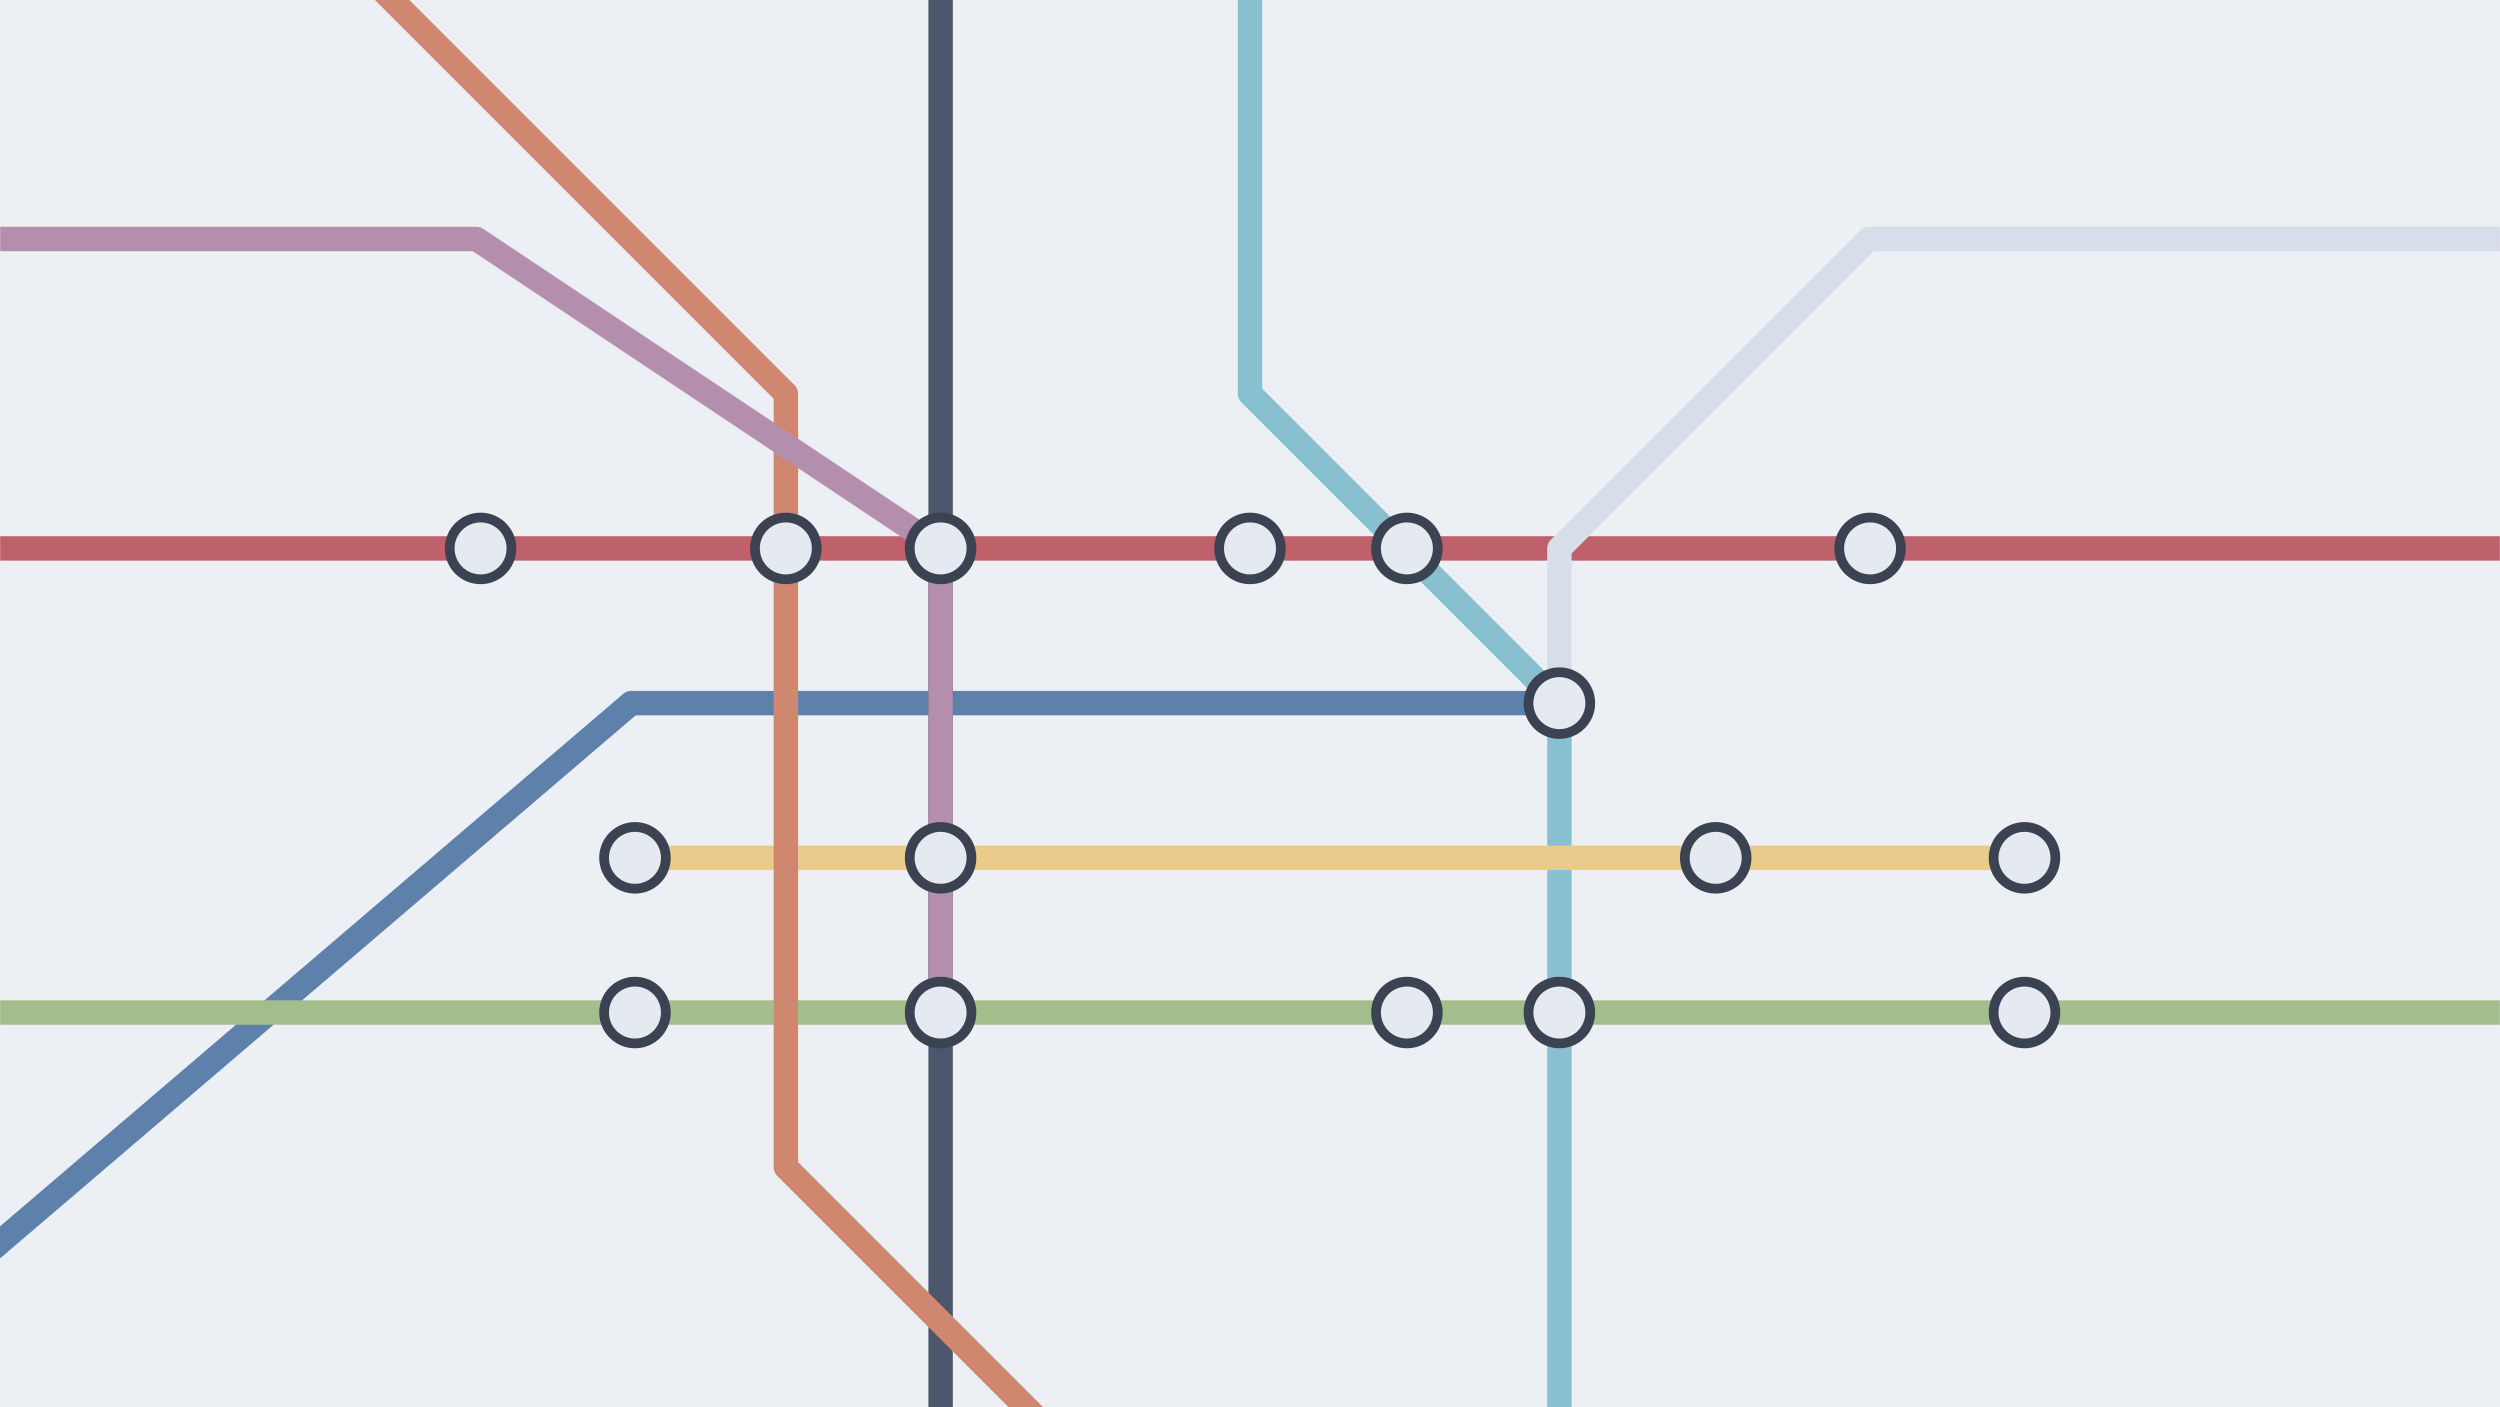
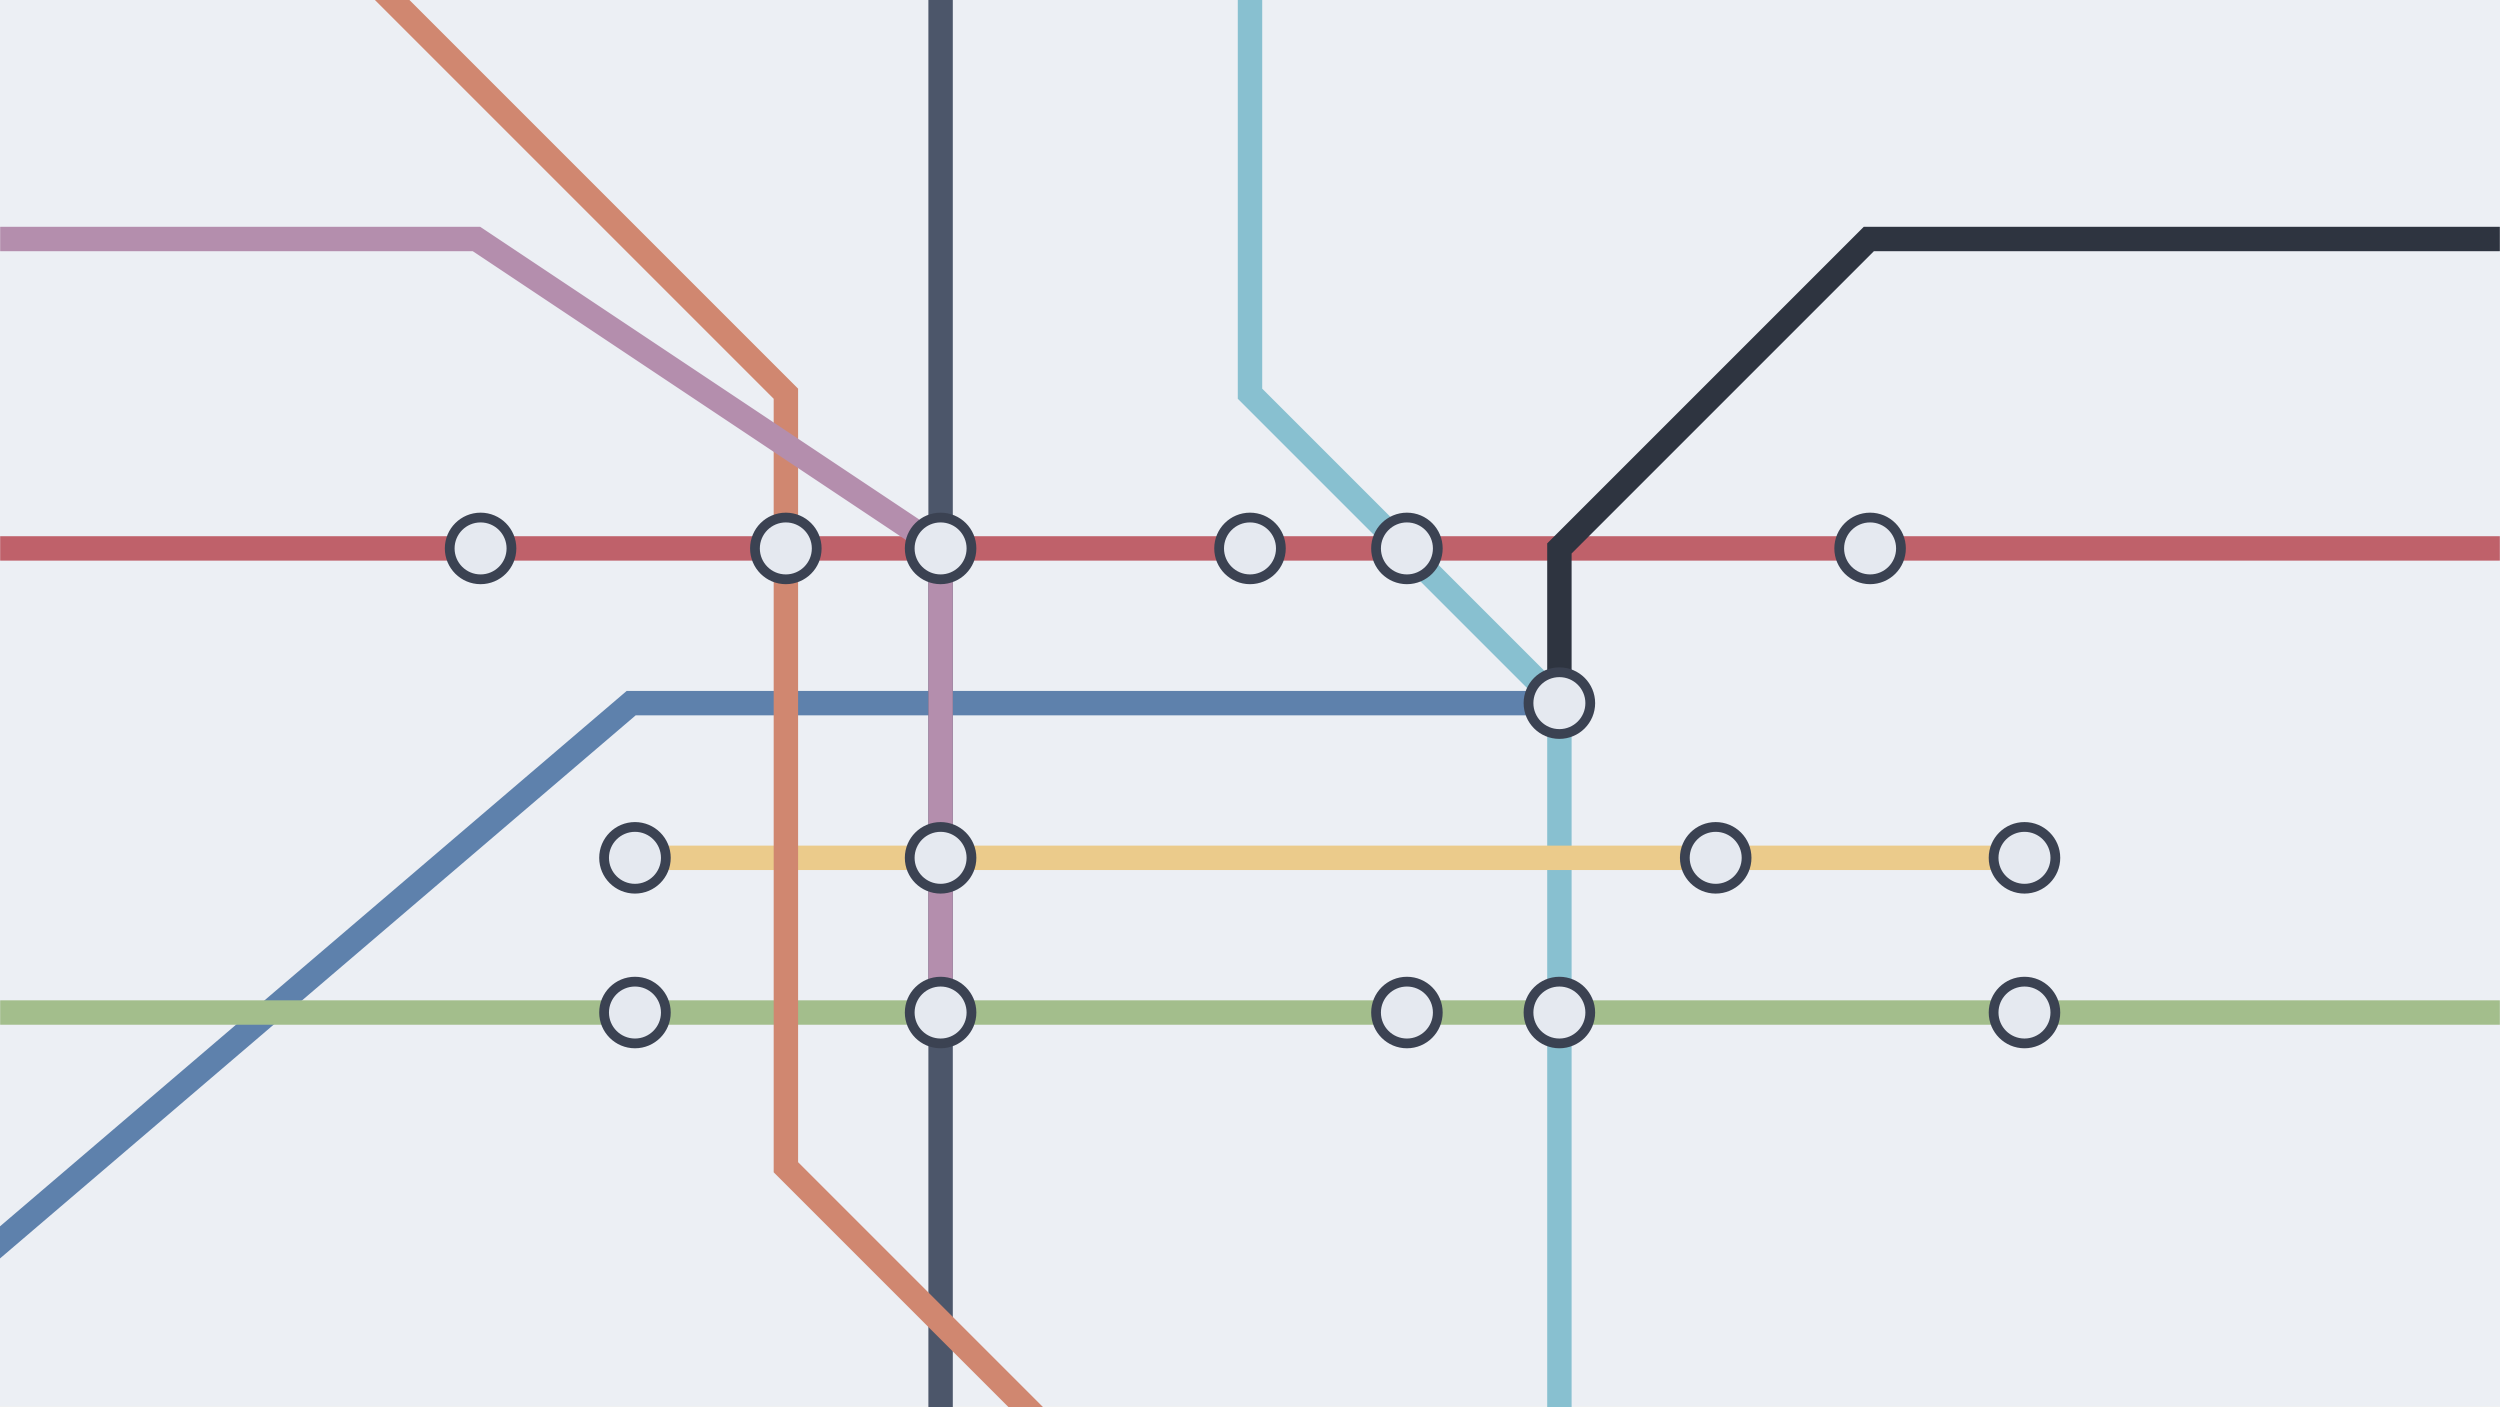
<svg xmlns="http://www.w3.org/2000/svg" width="5120" height="2880" viewBox="0 0 5120 2880" version="1.1" id="svg1">
  <defs id="defs1" />
  <rect id="rect1" width="5120" height="2880" x="0" y="0" style="fill:#eceff4;fill-opacity:1" />
-   <line x1="25.347" y1="1123.169" x2="5094.653" y2="1123.169" stroke="#e32017" stroke-width="50.693" stroke-linecap="round" id="line1" style="stroke-linecap:square;stroke-width:50;stroke-dasharray:none;stroke:#bf616a;stroke-opacity:1" />
-   <polyline points="-6,426 200,250 500,250" stroke="#003688" stroke-width="8" fill="none" stroke-linecap="round" stroke-linejoin="round" id="polyline1" transform="matrix(6.336634,0,0,6.336634,25.3466,-144.1582)" style="stroke-linecap:square;stroke-width:7.891;stroke-dasharray:none;stroke:#5e81ac;stroke-opacity:1" />
-   <polyline points="400,0 400,150 500,250 500,500" stroke="#0098d4" stroke-width="8" fill="none" stroke-linecap="round" stroke-linejoin="round" id="polyline2" transform="matrix(6.336634,0,0,6.336634,25.3466,-144.1582)" style="stroke-linecap:square;stroke-width:7.891;stroke-dasharray:none;stroke:#88c0d0;stroke-opacity:1" />
-   <line x1="1926.337" y1="-144.158" x2="1926.337" y2="3024.159" stroke="#000000" stroke-width="50.693" stroke-linecap="round" id="line2" style="stroke-linecap:square;stroke-width:50;stroke-dasharray:none;stroke:#4c566a;stroke-opacity:1" />
-   <polyline points="0,350 350,350 500,350 800,350" stroke="#00782a" stroke-width="8" fill="none" stroke-linecap="round" stroke-linejoin="round" id="polyline3" transform="matrix(6.336634,0,0,6.336634,25.3466,-144.1582)" style="stroke-linecap:square;stroke-width:7.891;stroke-dasharray:none;stroke:#a3be8c;stroke-opacity:1" />
-   <polyline points="205,300 350,300 450,300 645,300" stroke="#ffd300" stroke-width="8" fill="none" stroke-linecap="round" stroke-linejoin="round" id="polyline4" transform="matrix(6.336634,0,0,6.336634,25.3466,-144.1582)" style="stroke-linecap:square;stroke-width:7.891;stroke-dasharray:none;stroke:#ebcb8b;stroke-opacity:1" />
-   <polyline points="100,0 250,150 250,400 350,500" stroke="#b36305" stroke-width="8" fill="none" stroke-linecap="round" stroke-linejoin="round" id="polyline5" transform="matrix(6.336634,0,0,6.336634,25.3466,-144.1582)" style="stroke-linecap:square;stroke-width:7.891;stroke-dasharray:none;stroke:#d08770;stroke-opacity:1" />
-   <polyline points="800,100 600,100 500,200 500,250" stroke="#a0a5a9" stroke-width="8" fill="none" stroke-linecap="round" stroke-linejoin="round" id="polyline6" transform="matrix(6.336634,0,0,6.336634,25.3466,-144.1582)" style="stroke-linecap:square;stroke-width:7.891;stroke-dasharray:none;stroke:#d8dee9;stroke-opacity:1" />
-   <polyline points="0,100 150,100 300,200 300,350" stroke="#9b0056" stroke-width="8" fill="none" stroke-linecap="round" stroke-linejoin="round" id="polyline7" transform="matrix(6.336634,0,0,6.336634,25.3466,-144.1582)" style="stroke-linecap:square;stroke-width:7.891;stroke-dasharray:none;stroke:#b48ead;stroke-opacity:1" />
-   <circle cx="1926.337" cy="1123.169" r="63.238" fill="#ffffff" stroke="#333333" stroke-width="18.971" id="circle8" style="fill:#e5e9f0;fill-opacity:1;stroke:#3b4252;stroke-width:20;stroke-dasharray:none;stroke-opacity:1" />
-   <circle cx="1926.337" cy="1756.832" r="63.238" fill="#ffffff" stroke="#333333" stroke-width="18.971" id="circle9" style="fill:#e5e9f0;fill-opacity:1;stroke:#3b4252;stroke-width:20;stroke-dasharray:none;stroke-opacity:1" />
-   <circle cx="2560" cy="1123.169" r="63.238" fill="#ffffff" stroke="#333333" stroke-width="18.971" id="circle11" style="fill:#e5e9f0;fill-opacity:1;stroke:#3b4252;stroke-width:20;stroke-dasharray:none;stroke-opacity:1" />
-   <circle cx="1926.337" cy="2073.664" r="63.238" fill="#ffffff" stroke="#333333" stroke-width="18.971" id="circle12" style="fill:#e5e9f0;fill-opacity:1;stroke:#3b4252;stroke-width:20;stroke-dasharray:none;stroke-opacity:1" />
-   <circle cx="3193.617" cy="2073.664" r="63.238" fill="#ffffff" stroke="#333333" stroke-width="18.971" id="circle4" style="fill:#e5e9f0;fill-opacity:1;stroke:#3b4252;stroke-width:20;stroke-dasharray:none;stroke-opacity:1" />
-   <circle cx="1300.418" cy="2073.664" r="63.238" fill="#ffffff" stroke="#333333" stroke-width="18.971" id="circle3" style="fill:#e5e9f0;fill-opacity:1;stroke:#3b4252;stroke-width:20;stroke-dasharray:none;stroke-opacity:1" />
-   <circle cx="2881.371" cy="2073.664" r="63.238" fill="#ffffff" stroke="#333333" stroke-width="18.971" id="circle2" style="fill:#e5e9f0;fill-opacity:1;stroke:#3b4252;stroke-width:20;stroke-dasharray:none;stroke-opacity:1" />
-   <circle cx="4146.133" cy="2073.664" r="63.238" fill="#ffffff" stroke="#333333" stroke-width="18.971" id="circle5" style="fill:#e5e9f0;fill-opacity:1;stroke:#3b4252;stroke-width:20;stroke-dasharray:none;stroke-opacity:1" />
-   <circle cx="4146.133" cy="1756.832" r="63.238" fill="#ffffff" stroke="#333333" stroke-width="18.971" id="circle6" style="fill:#e5e9f0;fill-opacity:1;stroke:#3b4252;stroke-width:20;stroke-dasharray:none;stroke-opacity:1" />
-   <circle cx="3513.752" cy="1756.832" r="63.238" fill="#ffffff" stroke="#333333" stroke-width="18.971" id="circle7" style="fill:#e5e9f0;fill-opacity:1;stroke:#3b4252;stroke-width:20;stroke-dasharray:none;stroke-opacity:1" />
-   <circle cx="1300.418" cy="1756.832" r="63.238" fill="#ffffff" stroke="#333333" stroke-width="18.971" id="circle18" style="fill:#e5e9f0;fill-opacity:1;stroke:#3b4252;stroke-width:20;stroke-dasharray:none;stroke-opacity:1" />
-   <circle cx="3829.943" cy="1123.169" r="63.238" fill="#ffffff" stroke="#333333" stroke-width="18.971" id="circle19" style="fill:#e5e9f0;fill-opacity:1;stroke:#3b4252;stroke-width:20;stroke-dasharray:none;stroke-opacity:1" />
-   <circle cx="2881.371" cy="1123.169" r="63.238" fill="#ffffff" stroke="#333333" stroke-width="18.971" id="circle20" style="fill:#e5e9f0;fill-opacity:1;stroke:#3b4252;stroke-width:20;stroke-dasharray:none;stroke-opacity:1" />
-   <circle cx="984.228" cy="1123.169" r="63.238" fill="#ffffff" stroke="#333333" stroke-width="18.971" id="circle21" style="fill:#e5e9f0;fill-opacity:1;stroke:#3b4252;stroke-width:20;stroke-dasharray:none;stroke-opacity:1" />
-   <circle cx="1609.383" cy="1123.169" r="63.238" fill="#ffffff" stroke="#333333" stroke-width="18.971" id="circle22" style="fill:#e5e9f0;fill-opacity:1;stroke:#3b4252;stroke-width:20;stroke-dasharray:none;stroke-opacity:1" />
-   <circle cx="3193.617" cy="1439.998" r="63.238" fill="#ffffff" stroke="#333333" stroke-width="18.971" id="circle23" style="fill:#e5e9f0;fill-opacity:1;stroke:#3b4252;stroke-width:20;stroke-dasharray:none;stroke-opacity:1" />
+   <line x1="25.347" y1="1123.169" x2="5094.653" y2="1123.169" id="line1" style="stroke-linecap:square;stroke-width:50;stroke-dasharray:none;stroke:#bf616a;stroke-opacity:1" />
+   <polyline points="-6,426 200,250 500,250" fill="none" id="polyline1" transform="matrix(6.336634,0,0,6.336634,25.3466,-144.1582)" style="stroke-linecap:square;stroke-width:7.891;stroke-dasharray:none;stroke:#5e81ac;stroke-opacity:1" />
+   <polyline points="400,0 400,150 500,250 500,500" fill="none" id="polyline2" transform="matrix(6.336634,0,0,6.336634,25.3466,-144.1582)" style="stroke-linecap:square;stroke-width:7.891;stroke-dasharray:none;stroke:#88c0d0;stroke-opacity:1" />
+   <line x1="1926.337" y1="-144.158" x2="1926.337" y2="3024.159" id="line2" style="stroke-linecap:square;stroke-width:50;stroke-dasharray:none;stroke:#4c566a;stroke-opacity:1" />
+   <polyline points="0,350 350,350 500,350 800,350" id="polyline3" transform="matrix(6.336634,0,0,6.336634,25.3466,-144.1582)" style="stroke-linecap:square;stroke-width:7.891;stroke-dasharray:none;stroke:#a3be8c;stroke-opacity:1" />
+   <polyline points="205,300 350,300 450,300 645,300" id="polyline4" transform="matrix(6.336634,0,0,6.336634,25.3466,-144.1582)" style="stroke-linecap:square;stroke-width:7.891;stroke-dasharray:none;stroke:#ebcb8b;stroke-opacity:1" />
+   <polyline points="100,0 250,150 250,400 350,500" fill="none" id="polyline5" transform="matrix(6.336634,0,0,6.336634,25.3466,-144.1582)" style="stroke-linecap:square;stroke-width:7.891;stroke-dasharray:none;stroke:#d08770;stroke-opacity:1" />
+   <polyline points="800,100 600,100 500,200 500,250" fill="none" id="polyline6" transform="matrix(6.336634,0,0,6.336634,25.3466,-144.1582)" style="stroke-linecap:square;stroke-width:7.891;stroke-dasharray:none;stroke:#2e3440;stroke-opacity:1" />
+   <polyline points="0,100 150,100 300,200 300,350" fill="none" id="polyline7" transform="matrix(6.336634,0,0,6.336634,25.3466,-144.1582)" style="stroke-linecap:square;stroke-width:7.891;stroke-dasharray:none;stroke:#b48ead;stroke-opacity:1" />
+   <circle cx="1926.337" cy="1123.169" r="63.238" id="circle8" style="fill:#e5e9f0;fill-opacity:1;stroke:#3b4252;stroke-width:20;stroke-dasharray:none;stroke-opacity:1" />
+   <circle cx="1926.337" cy="1756.832" r="63.238" id="circle9" style="fill:#e5e9f0;fill-opacity:1;stroke:#3b4252;stroke-width:20;stroke-dasharray:none;stroke-opacity:1" />
+   <circle cx="2560" cy="1123.169" r="63.238" id="circle11" style="fill:#e5e9f0;fill-opacity:1;stroke:#3b4252;stroke-width:20;stroke-dasharray:none;stroke-opacity:1" />
+   <circle cx="1926.337" cy="2073.664" r="63.238" id="circle12" style="fill:#e5e9f0;fill-opacity:1;stroke:#3b4252;stroke-width:20;stroke-dasharray:none;stroke-opacity:1" />
+   <circle cx="3193.617" cy="2073.664" r="63.238" id="circle4" style="fill:#e5e9f0;fill-opacity:1;stroke:#3b4252;stroke-width:20;stroke-dasharray:none;stroke-opacity:1" />
+   <circle cx="1300.418" cy="2073.664" r="63.238" id="circle3" style="fill:#e5e9f0;fill-opacity:1;stroke:#3b4252;stroke-width:20;stroke-dasharray:none;stroke-opacity:1" />
+   <circle cx="2881.371" cy="2073.664" r="63.238" id="circle2" style="fill:#e5e9f0;fill-opacity:1;stroke:#3b4252;stroke-width:20;stroke-dasharray:none;stroke-opacity:1" />
+   <circle cx="4146.133" cy="2073.664" r="63.238" id="circle5" style="fill:#e5e9f0;fill-opacity:1;stroke:#3b4252;stroke-width:20;stroke-dasharray:none;stroke-opacity:1" />
+   <circle cx="4146.133" cy="1756.832" r="63.238" id="circle6" style="fill:#e5e9f0;fill-opacity:1;stroke:#3b4252;stroke-width:20;stroke-dasharray:none;stroke-opacity:1" />
+   <circle cx="3513.752" cy="1756.832" r="63.238" id="circle7" style="fill:#e5e9f0;fill-opacity:1;stroke:#3b4252;stroke-width:20;stroke-dasharray:none;stroke-opacity:1" />
+   <circle cx="1300.418" cy="1756.832" r="63.238" id="circle18" style="fill:#e5e9f0;fill-opacity:1;stroke:#3b4252;stroke-width:20;stroke-dasharray:none;stroke-opacity:1" />
+   <circle cx="3829.943" cy="1123.169" r="63.238" id="circle19" style="fill:#e5e9f0;fill-opacity:1;stroke:#3b4252;stroke-width:20;stroke-dasharray:none;stroke-opacity:1" />
+   <circle cx="2881.371" cy="1123.169" r="63.238" id="circle20" style="fill:#e5e9f0;fill-opacity:1;stroke:#3b4252;stroke-width:20;stroke-dasharray:none;stroke-opacity:1" />
+   <circle cx="984.228" cy="1123.169" r="63.238" id="circle21" style="fill:#e5e9f0;fill-opacity:1;stroke:#3b4252;stroke-width:20;stroke-dasharray:none;stroke-opacity:1" />
+   <circle cx="1609.383" cy="1123.169" r="63.238" id="circle22" style="fill:#e5e9f0;fill-opacity:1;stroke:#3b4252;stroke-width:20;stroke-dasharray:none;stroke-opacity:1" />
+   <circle cx="3193.617" cy="1439.998" r="63.238" id="circle23" style="fill:#e5e9f0;fill-opacity:1;stroke:#3b4252;stroke-width:20;stroke-dasharray:none;stroke-opacity:1" />
</svg>
